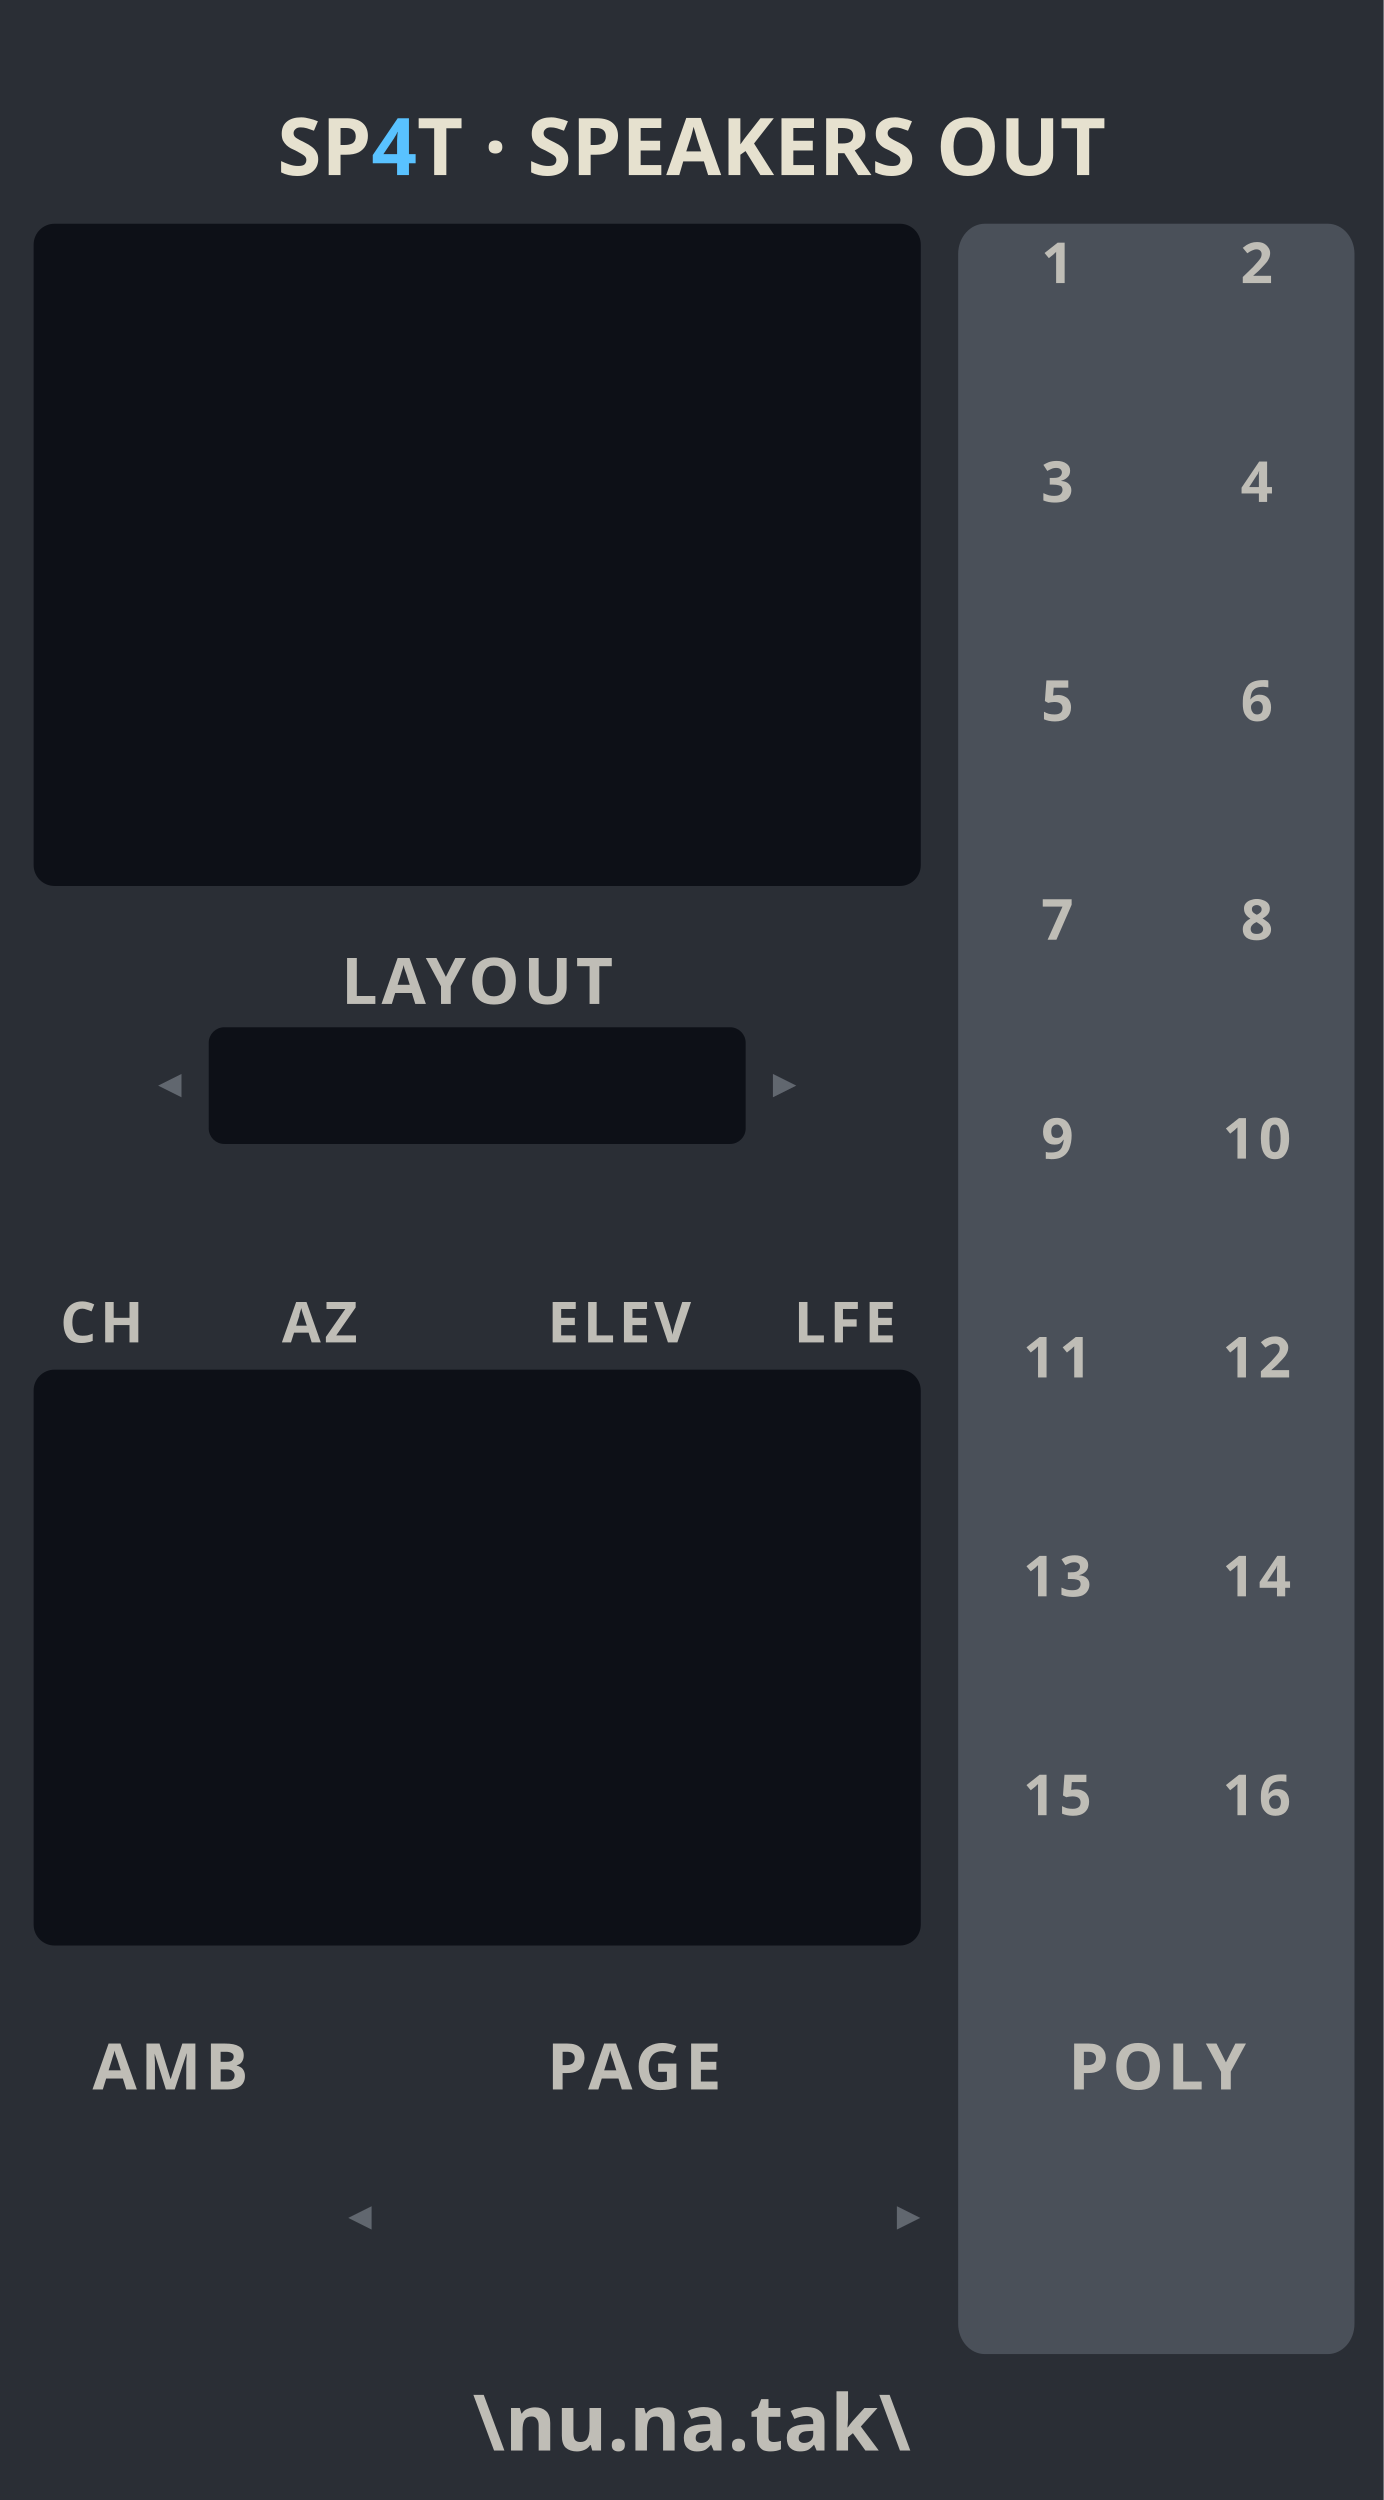
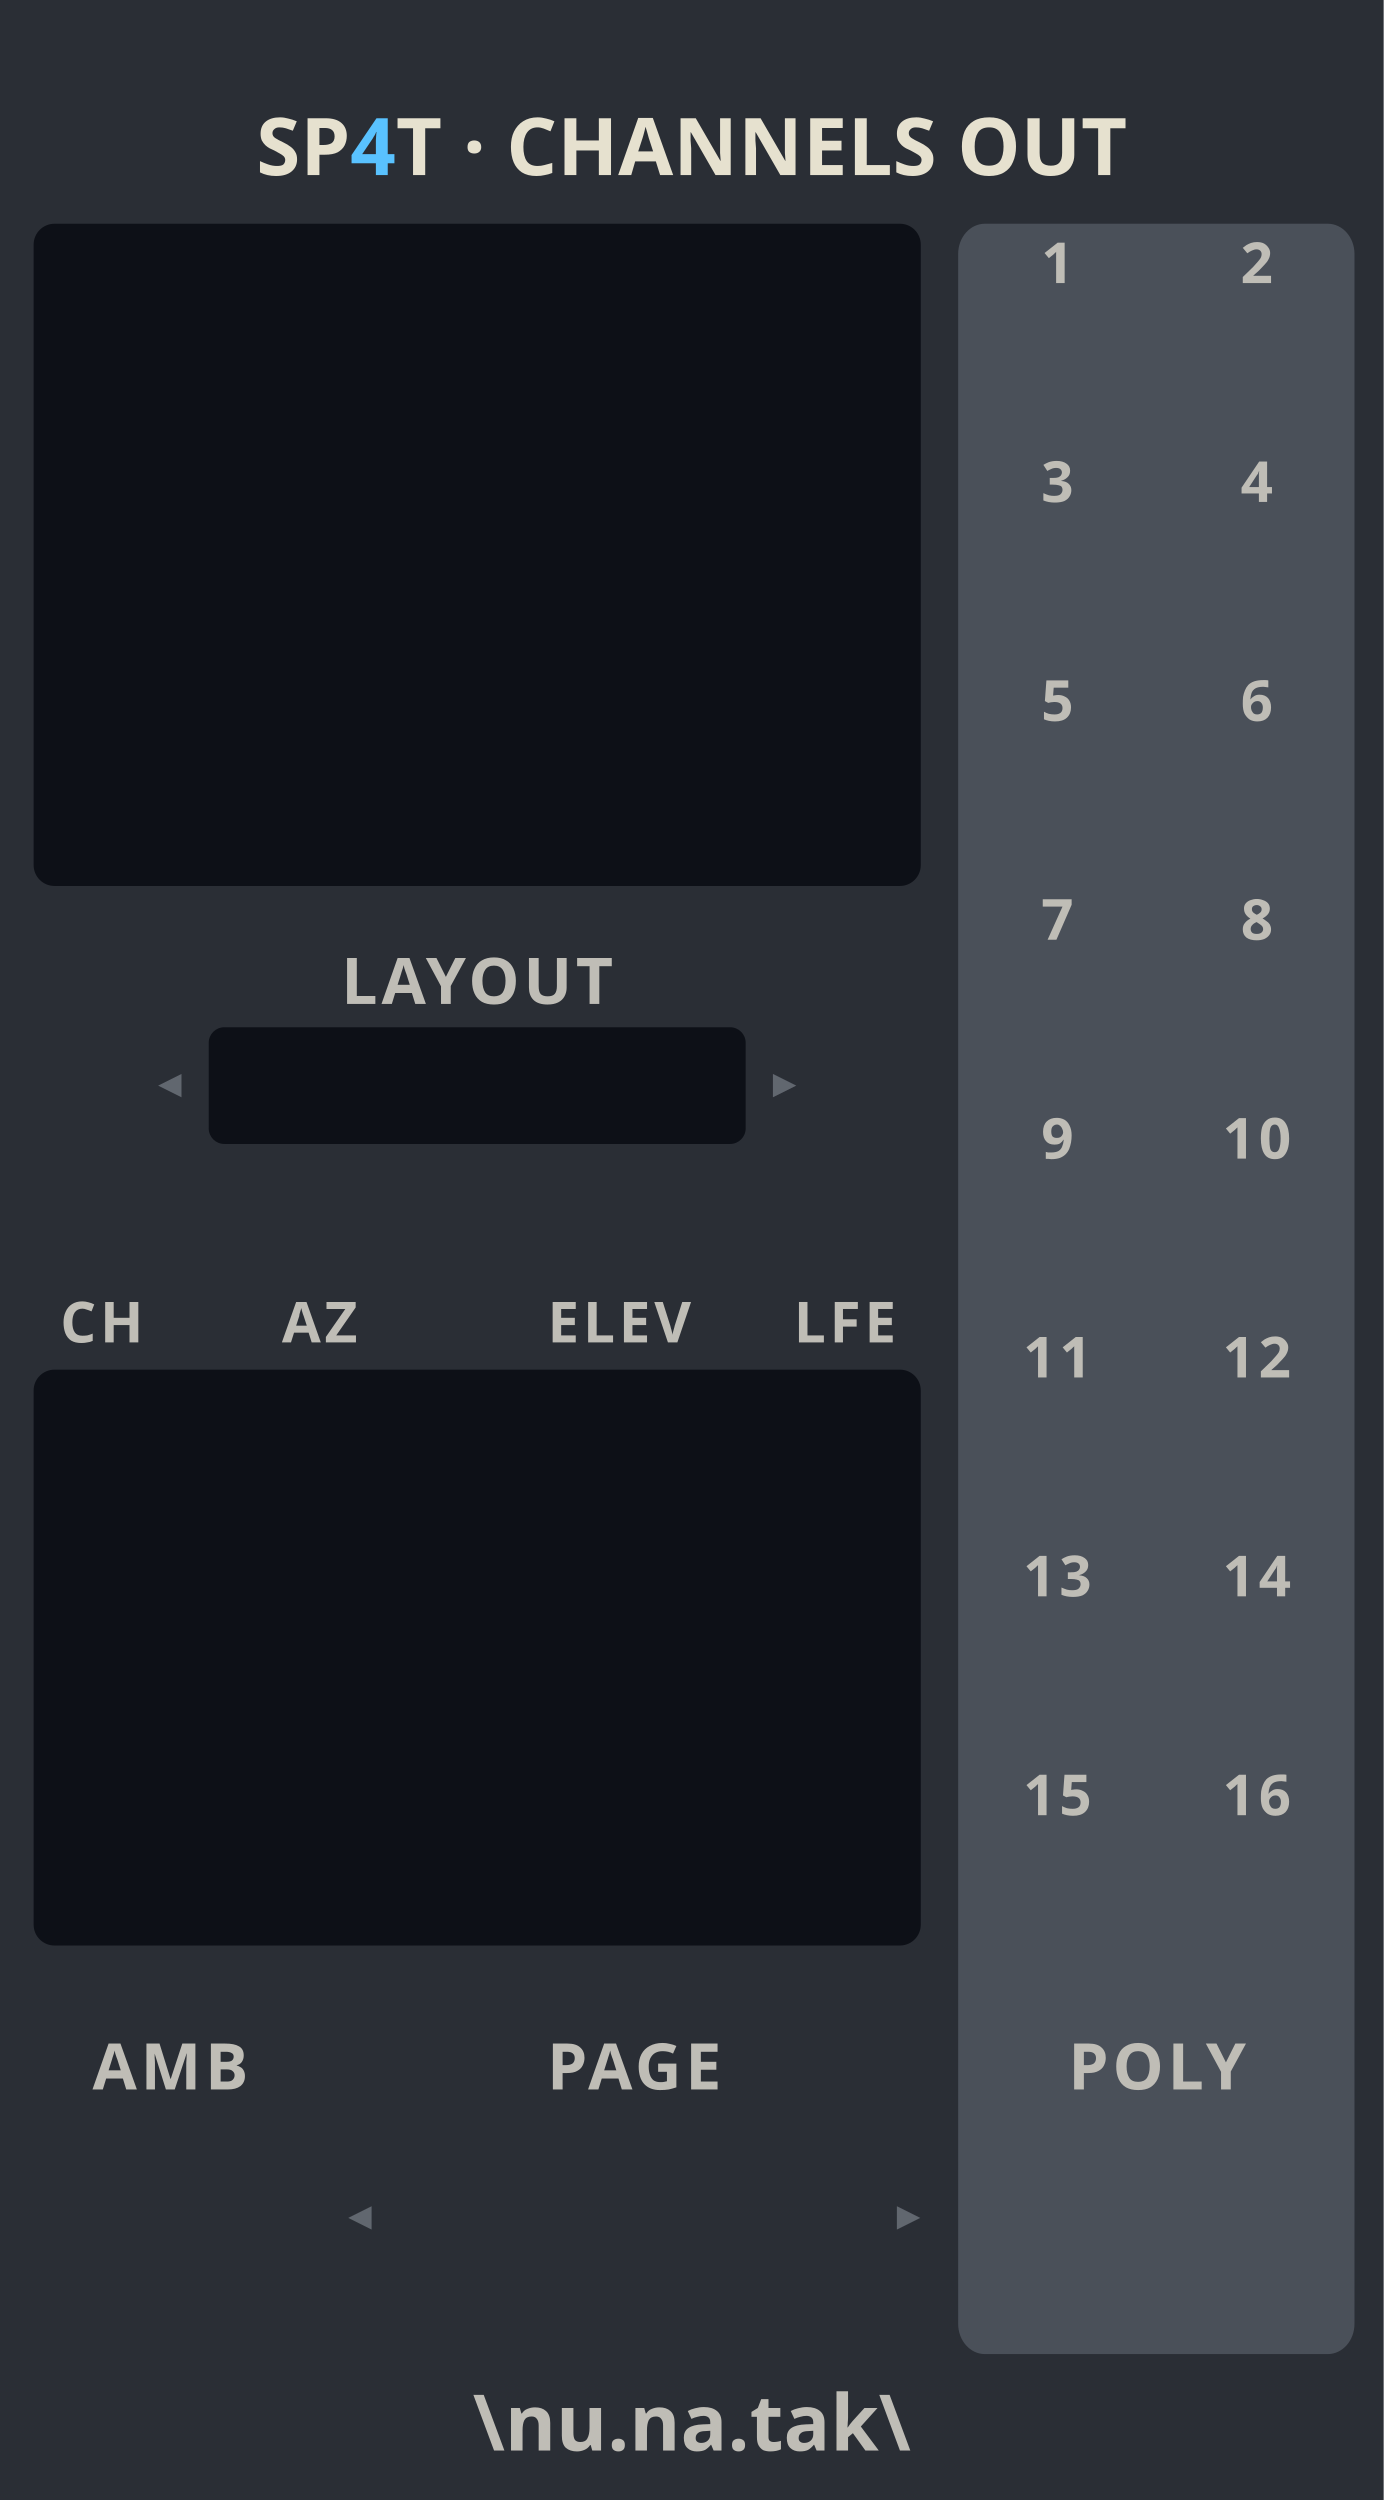
<svg xmlns="http://www.w3.org/2000/svg" version="1.1" width="71.12mm" height="128.5mm" viewBox="0 0 71.12 128.5">
  <defs id="component-defs">
    
    
    
  </defs>
  <g id="panel">
    <rect id="background" x="0" y="0" width="71.12" height="128.5" fill="#2a2e35" />
-     <text id="title" x="35.56" y="9" font-family="'Rounded Mplus 1c', 'Arial Rounded MT Bold', sans-serif" font-size="4.1" font-weight="700" text-anchor="middle" fill="#e6e1cf">SP<tspan fill="#59c2ff" id="title-accent">4</tspan>T · SPEAKERS OUT</text>
+     <text id="title" x="35.56" y="9" font-family="'Rounded Mplus 1c', 'Arial Rounded MT Bold', sans-serif" font-size="4.1" font-weight="700" text-anchor="middle" fill="#e6e1cf">SP<tspan fill="#59c2ff" id="title-accent">4</tspan>T · CHANNELS OUT</text>
    <text id="brand" x="35.56" y="125.958" font-family="'Rounded Mplus 1c', 'Arial Rounded MT Bold', sans-serif" font-size="4" font-weight="700" text-anchor="middle" fill="#bfbdb6">\nu.na.tak\</text>
    <rect id="screen" x="1.728" y="11.5" width="45.6" height="34.039" rx="1.072" fill="#0d1017" />
    <text x="24.528" y="51.6" style="font-weight:600;font-size:3.3px;font-family:'Barlow Condensed', 'Arial Narrow', sans-serif;letter-spacing:0.2;text-anchor:middle;fill:#bfbdb6">LAYOUT</text>
    <rect id="layout-screen" x="10.728" y="52.8" width="27.6" height="6" rx="0.8" fill="#0d1017" />
    <path id="layout-prev-arrow" d="M 8.128,55.8 L 9.328,55.2 L 9.328,56.4 Z" style="fill:#61676f;stroke:none" />
    <path id="layout-next-arrow" d="M 40.928,55.8 L 39.728,55.2 L 39.728,56.4 Z" style="fill:#61676f;stroke:none" />
    <text x="5.228" y="69" style="font-weight:600;font-size:2.9px;font-family:'Barlow Condensed', 'Arial Narrow', sans-serif;letter-spacing:0.2;text-anchor:middle;fill:#bfbdb6">CH</text>
    <text x="16.428" y="69" style="font-weight:600;font-size:2.9px;font-family:'Barlow Condensed', 'Arial Narrow', sans-serif;letter-spacing:0.2;text-anchor:middle;fill:#bfbdb6">AZ</text>
    <text x="31.828" y="69" style="font-weight:600;font-size:2.9px;font-family:'Barlow Condensed', 'Arial Narrow', sans-serif;letter-spacing:0.2;text-anchor:middle;fill:#bfbdb6">ELEV</text>
    <text x="43.428" y="69" style="font-weight:600;font-size:2.9px;font-family:'Barlow Condensed', 'Arial Narrow', sans-serif;letter-spacing:0.2;text-anchor:middle;fill:#bfbdb6">LFE</text>
    <rect id="table-screen" x="1.728" y="70.4" width="45.6" height="29.6" rx="1.072" fill="#0d1017" />
    <text x="8.756" y="107.4" style="font-weight:600;font-size:3.3px;font-family:'Barlow Condensed', 'Arial Narrow', sans-serif;letter-spacing:0.2;text-anchor:middle;fill:#bfbdb6">AMB</text>
    <text x="32.6" y="107.4" style="font-weight:600;font-size:3.3px;font-family:'Barlow Condensed', 'Arial Narrow', sans-serif;letter-spacing:0.2;text-anchor:middle;fill:#bfbdb6">PAGE</text>
    <path id="page-prev-arrow" d="M 17.9,114 L 19.1,113.4 L 19.1,114.6 Z" style="fill:#61676f;stroke:none" />
    <path id="page-next-arrow" d="M 47.3,114 L 46.1,113.4 L 46.1,114.6 Z" style="fill:#61676f;stroke:none" />
    <rect id="outputs-block" x="49.25" y="11.5" width="20.37" height="109.5" rx="1.374" ry="1.552" style="fill:#4a5059;stroke:none" />
    <text x="54.35" y="14.55" style="font-weight:600;font-size:2.9px;font-family:'Barlow Condensed', 'Arial Narrow', sans-serif;letter-spacing:0.2;text-anchor:middle;fill:#bfbdb6">1</text>
    <text x="64.6" y="14.55" style="font-weight:600;font-size:2.9px;font-family:'Barlow Condensed', 'Arial Narrow', sans-serif;letter-spacing:0.2;text-anchor:middle;fill:#bfbdb6">2</text>
    <text x="54.35" y="25.8" style="font-weight:600;font-size:2.9px;font-family:'Barlow Condensed', 'Arial Narrow', sans-serif;letter-spacing:0.2;text-anchor:middle;fill:#bfbdb6">3</text>
    <text x="64.6" y="25.8" style="font-weight:600;font-size:2.9px;font-family:'Barlow Condensed', 'Arial Narrow', sans-serif;letter-spacing:0.2;text-anchor:middle;fill:#bfbdb6">4</text>
    <text x="54.35" y="37.05" style="font-weight:600;font-size:2.9px;font-family:'Barlow Condensed', 'Arial Narrow', sans-serif;letter-spacing:0.2;text-anchor:middle;fill:#bfbdb6">5</text>
    <text x="64.6" y="37.05" style="font-weight:600;font-size:2.9px;font-family:'Barlow Condensed', 'Arial Narrow', sans-serif;letter-spacing:0.2;text-anchor:middle;fill:#bfbdb6">6</text>
    <text x="54.35" y="48.3" style="font-weight:600;font-size:2.9px;font-family:'Barlow Condensed', 'Arial Narrow', sans-serif;letter-spacing:0.2;text-anchor:middle;fill:#bfbdb6">7</text>
    <text x="64.6" y="48.3" style="font-weight:600;font-size:2.9px;font-family:'Barlow Condensed', 'Arial Narrow', sans-serif;letter-spacing:0.2;text-anchor:middle;fill:#bfbdb6">8</text>
    <text x="54.35" y="59.55" style="font-weight:600;font-size:2.9px;font-family:'Barlow Condensed', 'Arial Narrow', sans-serif;letter-spacing:0.2;text-anchor:middle;fill:#bfbdb6">9</text>
    <text x="64.6" y="59.55" style="font-weight:600;font-size:2.9px;font-family:'Barlow Condensed', 'Arial Narrow', sans-serif;letter-spacing:0.2;text-anchor:middle;fill:#bfbdb6">10</text>
    <text x="54.35" y="70.8" style="font-weight:600;font-size:2.9px;font-family:'Barlow Condensed', 'Arial Narrow', sans-serif;letter-spacing:0.2;text-anchor:middle;fill:#bfbdb6">11</text>
    <text x="64.6" y="70.8" style="font-weight:600;font-size:2.9px;font-family:'Barlow Condensed', 'Arial Narrow', sans-serif;letter-spacing:0.2;text-anchor:middle;fill:#bfbdb6">12</text>
    <text x="54.35" y="82.05" style="font-weight:600;font-size:2.9px;font-family:'Barlow Condensed', 'Arial Narrow', sans-serif;letter-spacing:0.2;text-anchor:middle;fill:#bfbdb6">13</text>
    <text x="64.6" y="82.05" style="font-weight:600;font-size:2.9px;font-family:'Barlow Condensed', 'Arial Narrow', sans-serif;letter-spacing:0.2;text-anchor:middle;fill:#bfbdb6">14</text>
    <text x="54.35" y="93.3" style="font-weight:600;font-size:2.9px;font-family:'Barlow Condensed', 'Arial Narrow', sans-serif;letter-spacing:0.2;text-anchor:middle;fill:#bfbdb6">15</text>
    <text x="64.6" y="93.3" style="font-weight:600;font-size:2.9px;font-family:'Barlow Condensed', 'Arial Narrow', sans-serif;letter-spacing:0.2;text-anchor:middle;fill:#bfbdb6">16</text>
    <text x="59.475" y="107.4" style="font-weight:600;font-size:3.3px;font-family:'Barlow Condensed', 'Arial Narrow', sans-serif;letter-spacing:0.2;text-anchor:middle;fill:#bfbdb6">POLY</text>
  </g>
  <g id="components" style="display:none">
    <circle id="prev-layout-param" cx="4.478" cy="55.8" r="2.646" fill="#ff0000" />
    <circle id="next-layout-param" cx="44.578" cy="55.8" r="2.646" fill="#ff0000" />
    <circle id="ambi-input" cx="8.756" cy="114" r="4.013" fill="#00ff00" />
    <circle id="prev-page-param" cx="22.6" cy="114" r="2.646" fill="#ff0000" />
    <circle id="next-page-param" cx="42.6" cy="114" r="2.646" fill="#ff0000" />
    <circle id="ch1-output" cx="54.35" cy="19.4" r="4.013" fill="#0000ff" />
    <circle id="ch2-output" cx="64.6" cy="19.4" r="4.013" fill="#0000ff" />
    <circle id="ch3-output" cx="54.35" cy="30.65" r="4.013" fill="#0000ff" />
    <circle id="ch4-output" cx="64.6" cy="30.65" r="4.013" fill="#0000ff" />
    <circle id="ch5-output" cx="54.35" cy="41.9" r="4.013" fill="#0000ff" />
    <circle id="ch6-output" cx="64.6" cy="41.9" r="4.013" fill="#0000ff" />
    <circle id="ch7-output" cx="54.35" cy="53.15" r="4.013" fill="#0000ff" />
    <circle id="ch8-output" cx="64.6" cy="53.15" r="4.013" fill="#0000ff" />
    <circle id="ch9-output" cx="54.35" cy="64.4" r="4.013" fill="#0000ff" />
    <circle id="ch10-output" cx="64.6" cy="64.4" r="4.013" fill="#0000ff" />
    <circle id="ch11-output" cx="54.35" cy="75.65" r="4.013" fill="#0000ff" />
    <circle id="ch12-output" cx="64.6" cy="75.65" r="4.013" fill="#0000ff" />
    <circle id="ch13-output" cx="54.35" cy="86.9" r="4.013" fill="#0000ff" />
    <circle id="ch14-output" cx="64.6" cy="86.9" r="4.013" fill="#0000ff" />
    <circle id="ch15-output" cx="54.35" cy="98.15" r="4.013" fill="#0000ff" />
    <circle id="ch16-output" cx="64.6" cy="98.15" r="4.013" fill="#0000ff" />
    <circle id="poly-output" cx="59.475" cy="114" r="4.013" fill="#0000ff" />
    <circle id="ch1-led" cx="51.25" cy="13.55" r="0.567" fill="#ff00ff" />
    <circle id="ch2-led" cx="61.5" cy="13.55" r="0.567" fill="#ff00ff" />
    <circle id="ch3-led" cx="51.25" cy="24.8" r="0.567" fill="#ff00ff" />
    <circle id="ch4-led" cx="61.5" cy="24.8" r="0.567" fill="#ff00ff" />
    <circle id="ch5-led" cx="51.25" cy="36.05" r="0.567" fill="#ff00ff" />
    <circle id="ch6-led" cx="61.5" cy="36.05" r="0.567" fill="#ff00ff" />
    <circle id="ch7-led" cx="51.25" cy="47.3" r="0.567" fill="#ff00ff" />
    <circle id="ch8-led" cx="61.5" cy="47.3" r="0.567" fill="#ff00ff" />
    <circle id="ch9-led" cx="51.25" cy="58.55" r="0.567" fill="#ff00ff" />
    <circle id="ch10-led" cx="61.5" cy="58.55" r="0.567" fill="#ff00ff" />
    <circle id="ch11-led" cx="51.25" cy="69.8" r="0.567" fill="#ff00ff" />
    <circle id="ch12-led" cx="61.5" cy="69.8" r="0.567" fill="#ff00ff" />
    <circle id="ch13-led" cx="51.25" cy="81.05" r="0.567" fill="#ff00ff" />
    <circle id="ch14-led" cx="61.5" cy="81.05" r="0.567" fill="#ff00ff" />
    <circle id="ch15-led" cx="51.25" cy="92.3" r="0.567" fill="#ff00ff" />
    <circle id="ch16-led" cx="61.5" cy="92.3" r="0.567" fill="#ff00ff" />
    <circle id="page1-led" cx="27.5" cy="114" r="0.567" fill="#ff00ff" />
    <circle id="page2-led" cx="30.9" cy="114" r="0.567" fill="#ff00ff" />
    <circle id="page3-led" cx="34.3" cy="114" r="0.567" fill="#ff00ff" />
    <circle id="page4-led" cx="37.7" cy="114" r="0.567" fill="#ff00ff" />
  </g>
</svg>
